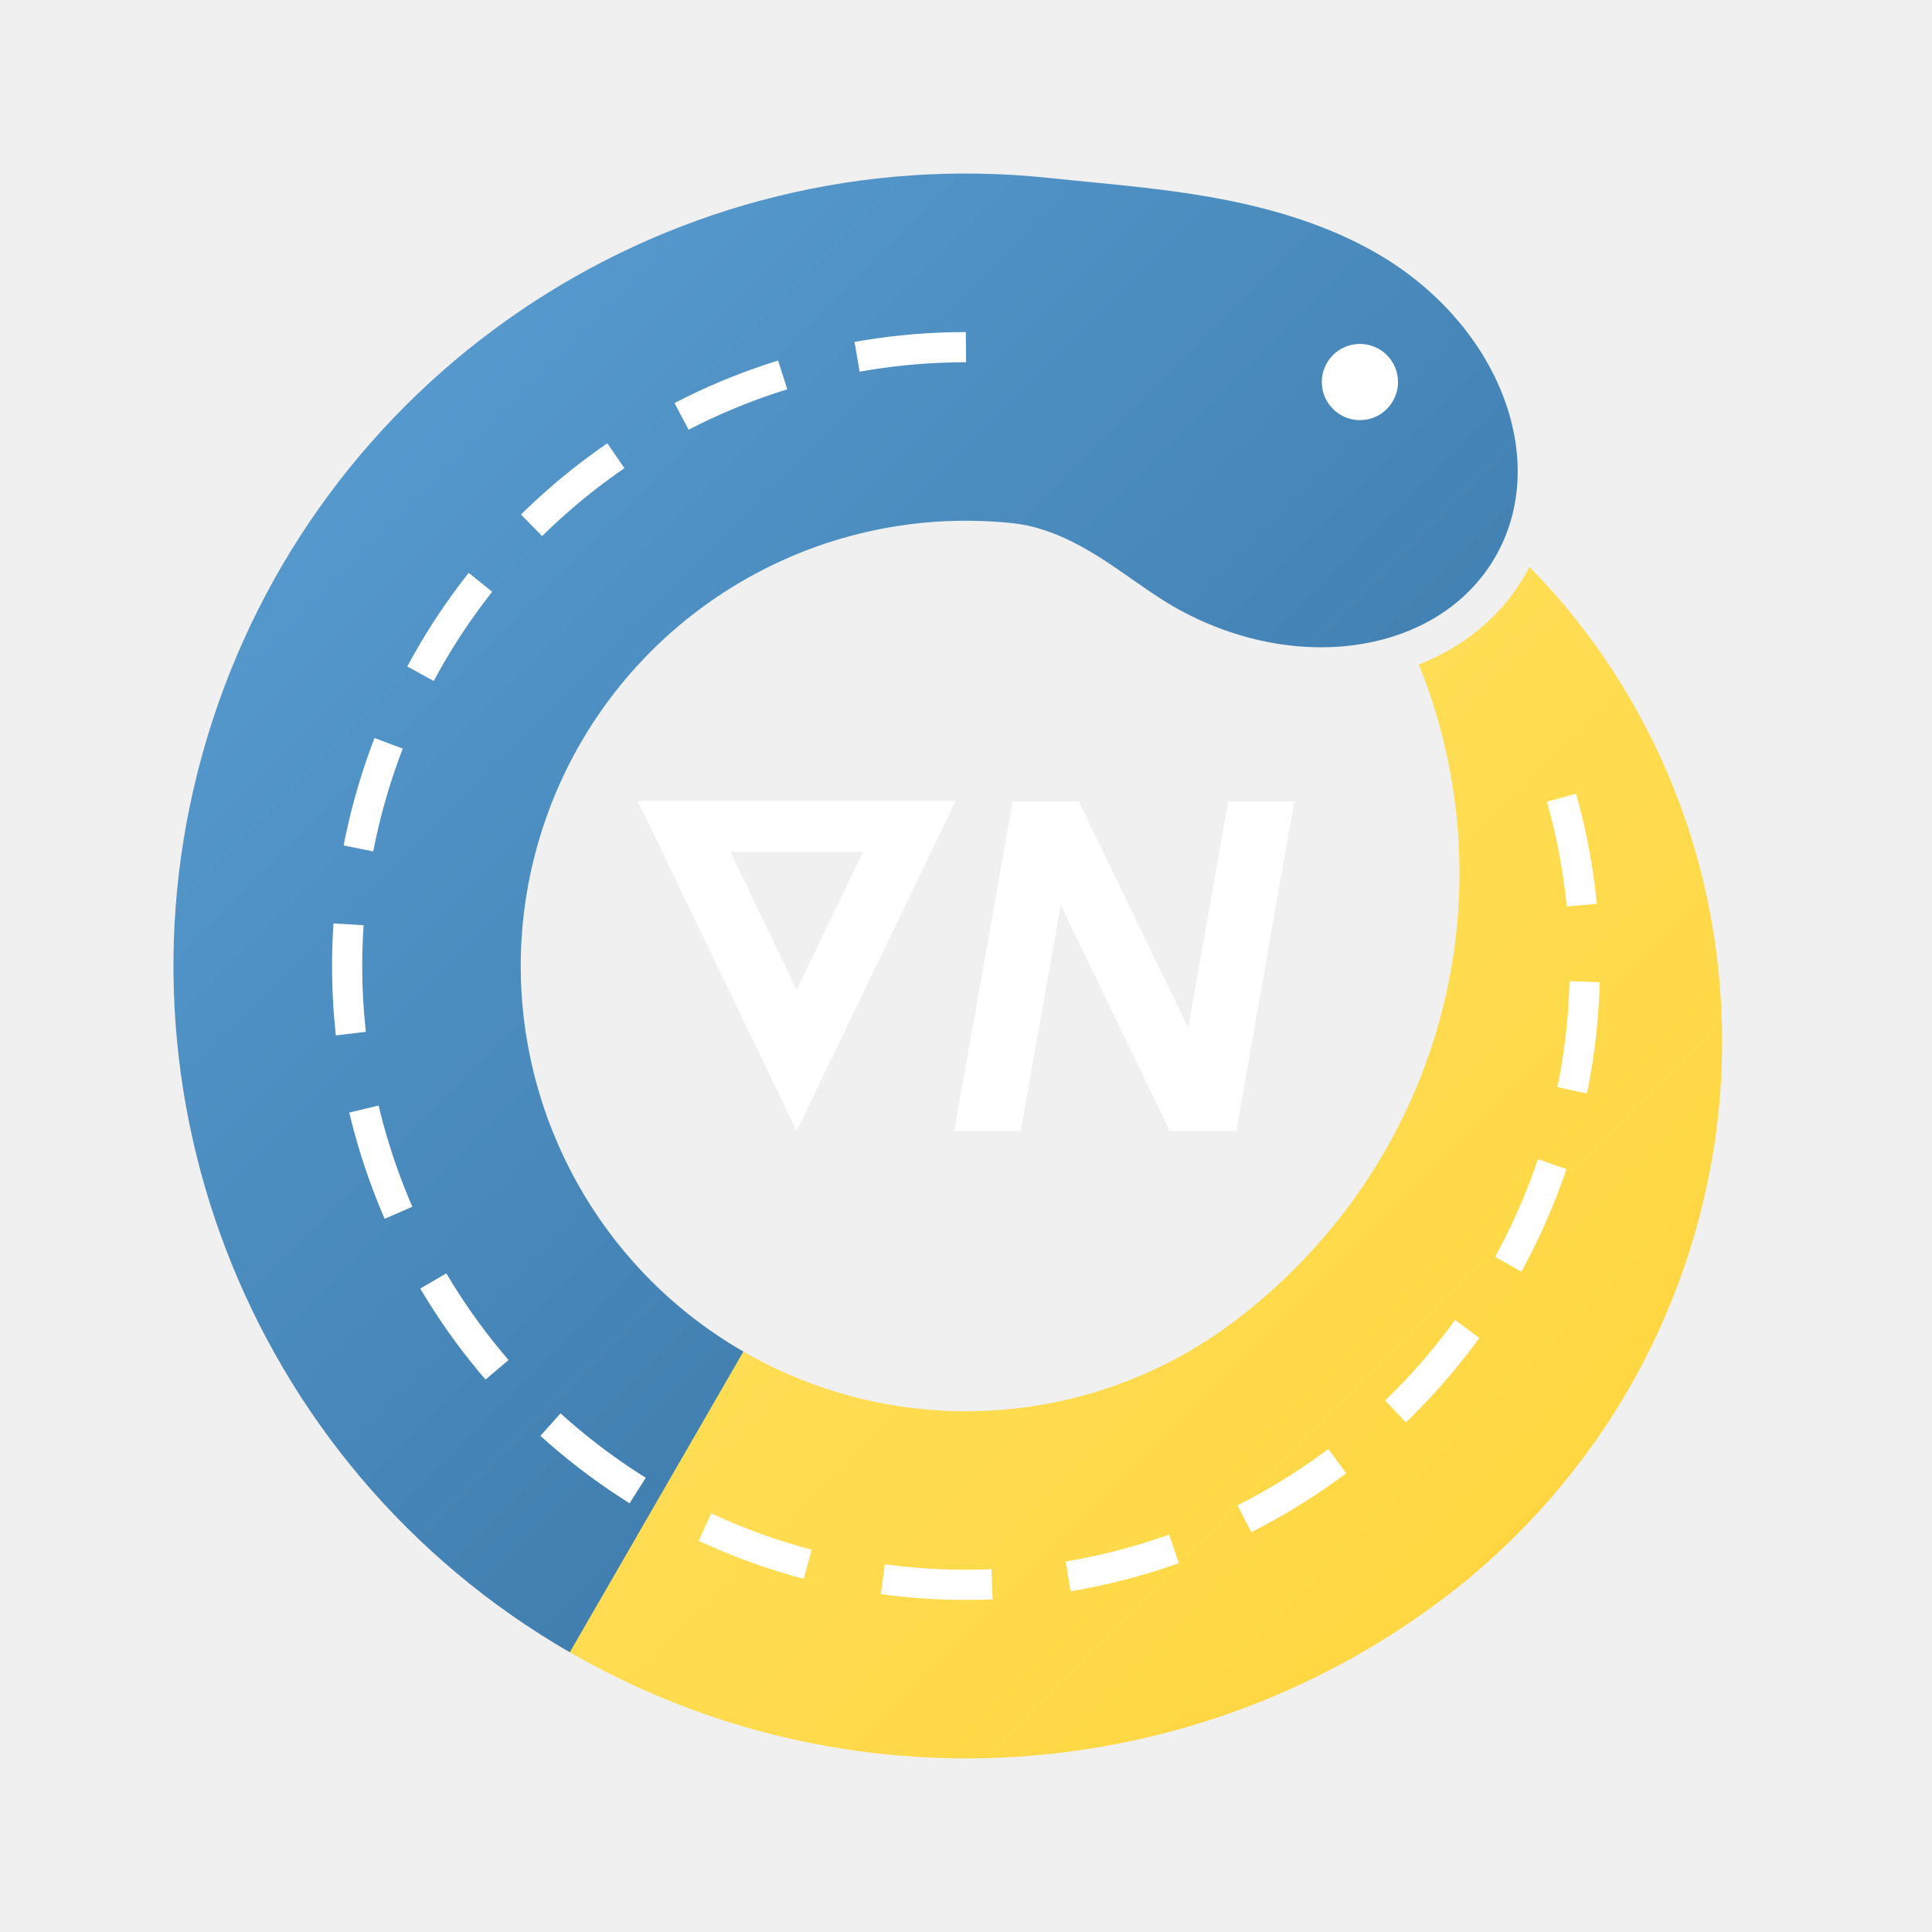
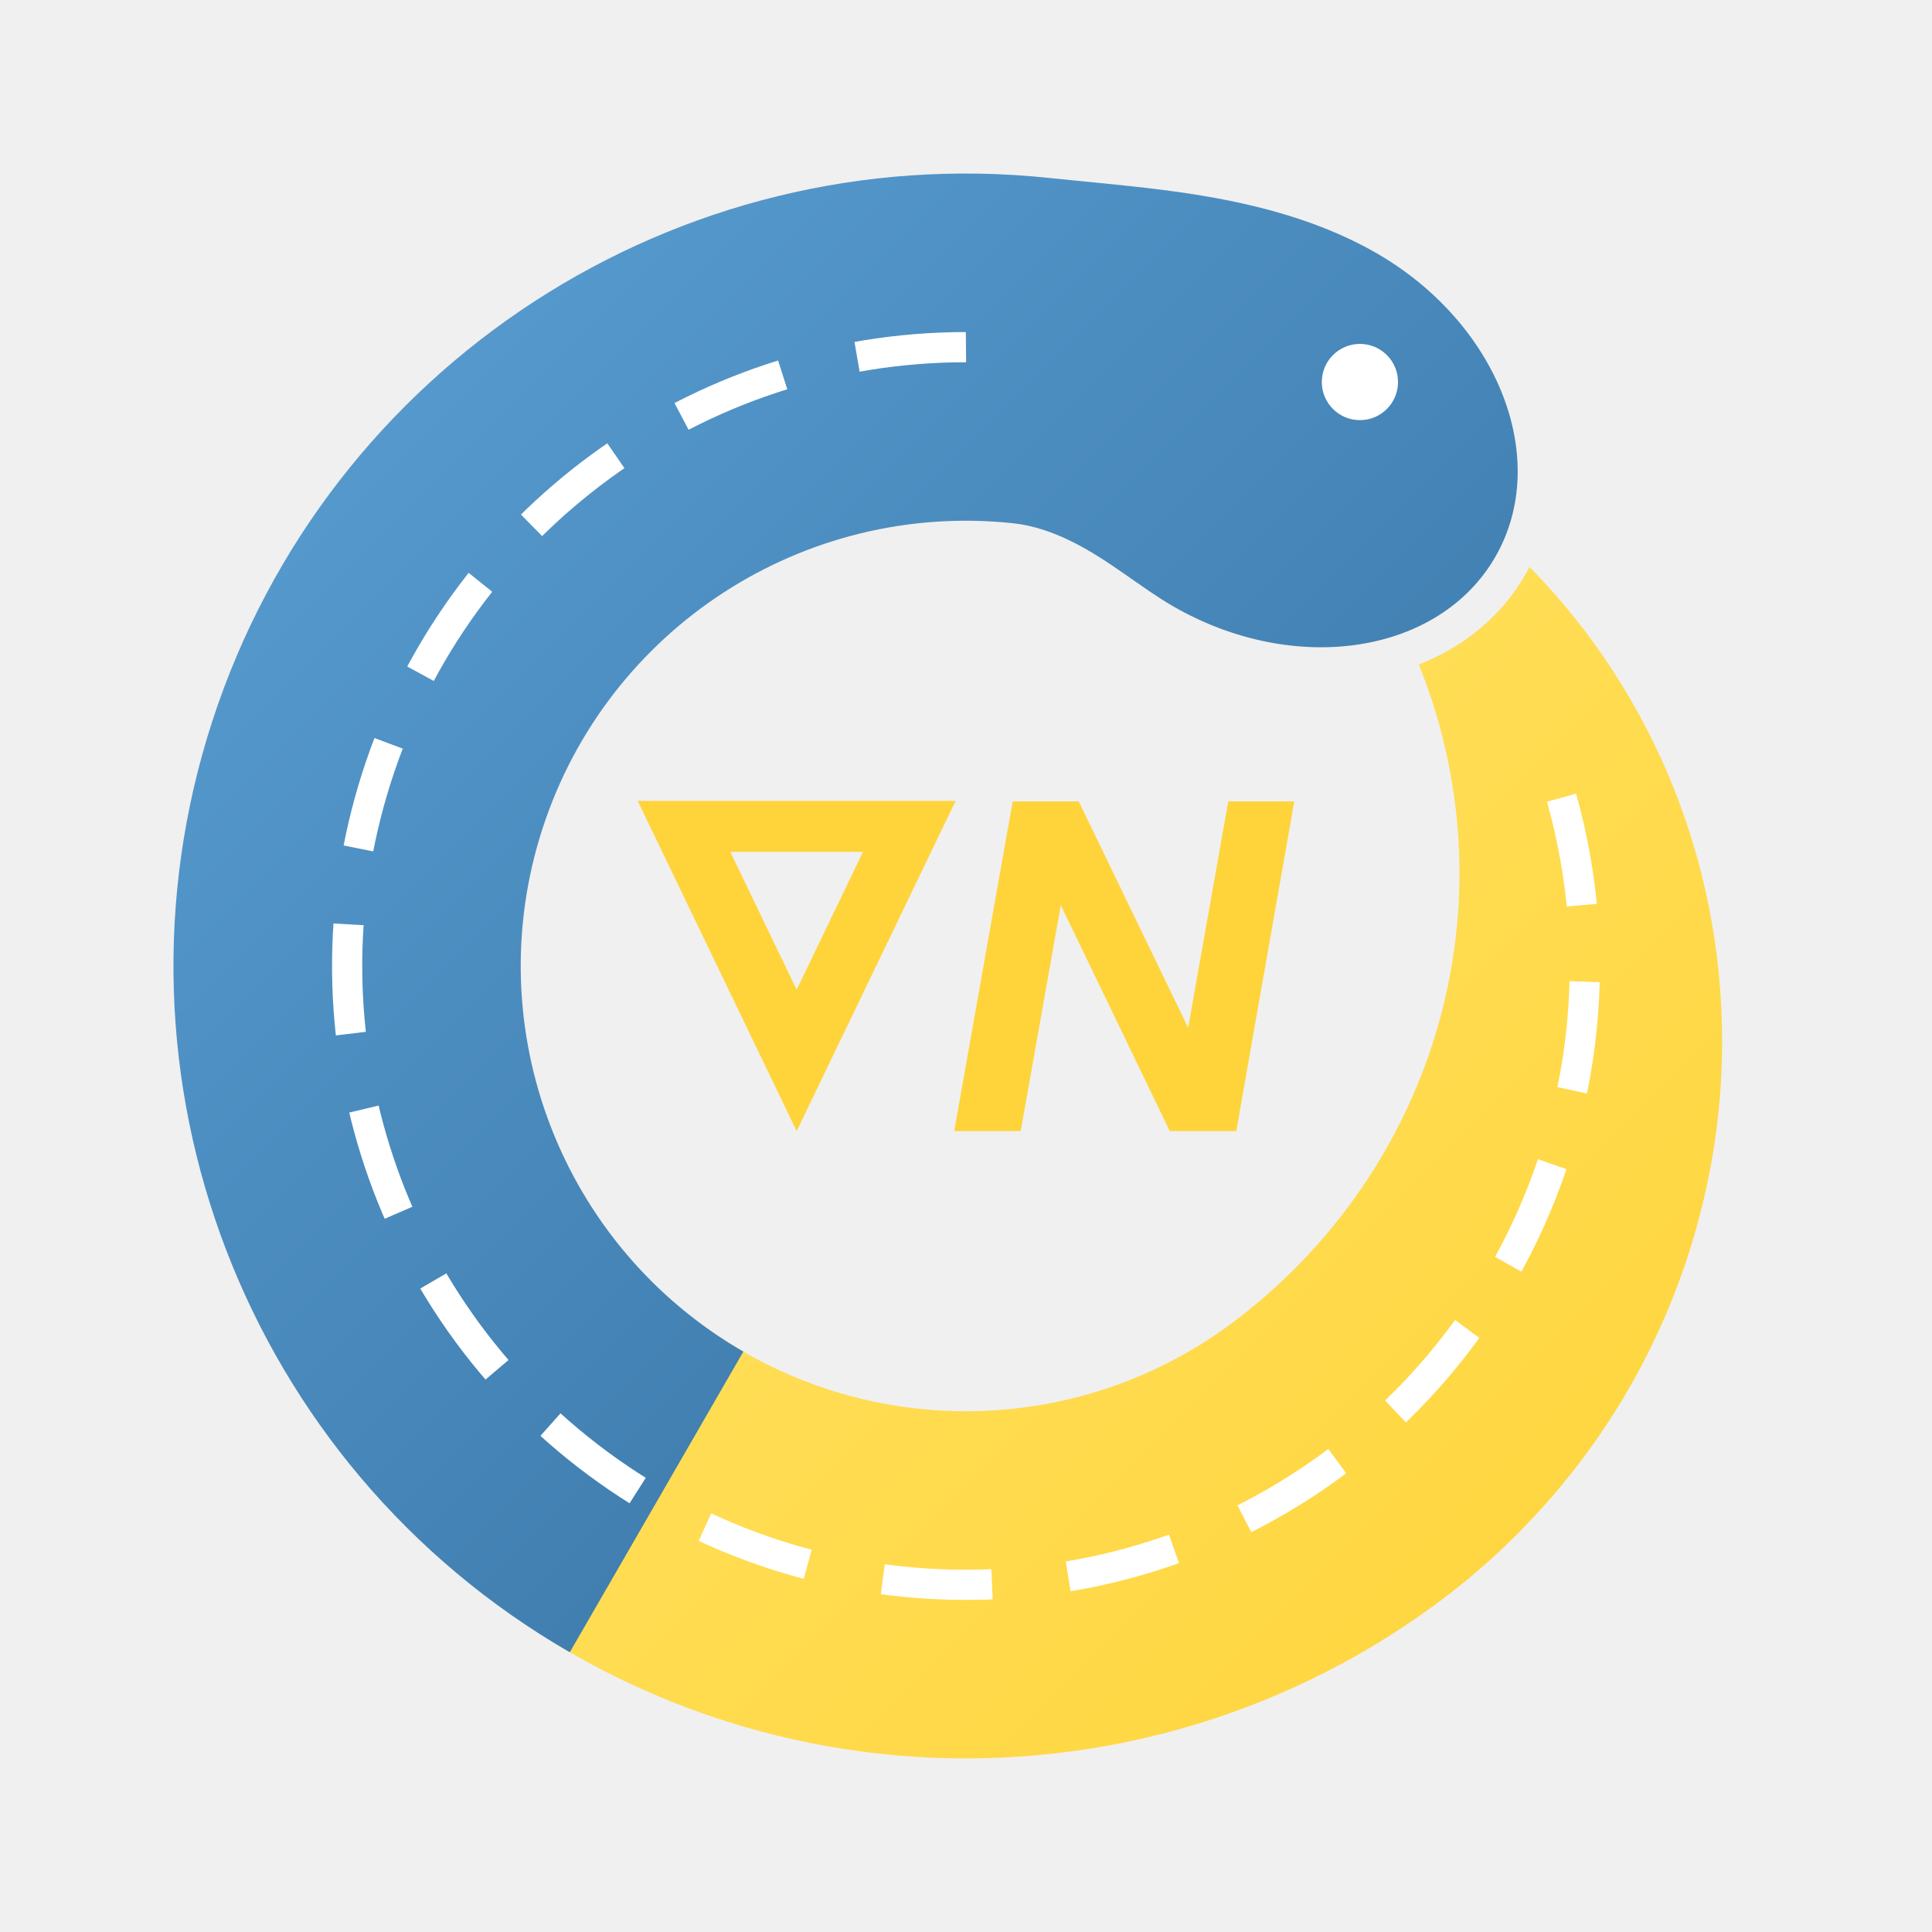
<svg xmlns="http://www.w3.org/2000/svg" width="512" height="512" viewBox="0 0 512 512" role="img">
  <defs>
    <linearGradient id="unsim-icon-transparent-dark-blue" gradientUnits="userSpaceOnUse" x1="60" y1="60" x2="452" y2="452">
      <stop offset="0" stop-color="#5A9FD4" />
      <stop offset="1" stop-color="#306998" />
    </linearGradient>
    <linearGradient id="unsim-icon-transparent-dark-yellow" gradientUnits="userSpaceOnUse" x1="60" y1="60" x2="452" y2="452">
      <stop offset="0" stop-color="#FFE873" />
      <stop offset="1" stop-color="#FFD43B" />
    </linearGradient>
    <clipPath id="unsim-icon-transparent-dark-bite">
      <path clip-rule="evenodd" d="M0 0H512V512H0Z M271.75 75.72 A76.50 63.00 30.00 1 0 404.25 152.22 A76.50 63.00 30.00 1 0 271.75 75.72Z" />
    </clipPath>
  </defs>
  <path fill="url(#unsim-icon-transparent-dark-yellow)" clip-path="url(#unsim-icon-transparent-dark-bite)" d="M146.28 435.05 A210.00 210.00 0 0 0 382.38 423.71 C402.87 408.27 420.10 388.54 432.60 366.35 C445.10 344.16 452.85 319.55 455.42 294.76 C457.98 269.98 455.38 245.06 448.24 222.10 C441.11 199.14 429.47 178.17 414.75 160.61 C400.04 143.06 382.28 128.93 363.20 118.79 A10.12 10.12 0 0 0 350.74 134.74 C363.24 149.28 372.48 165.66 378.40 182.46 C384.32 199.25 386.95 216.44 386.77 232.94 C386.60 249.45 383.64 265.27 378.56 279.82 C373.48 294.37 366.30 307.67 357.56 319.46 C348.82 331.25 338.53 341.56 327.01 350.24 A118.00 118.00 0 0 1 194.35 356.61 Z" />
  <path fill="url(#unsim-icon-transparent-dark-blue)" d="M151.00 437.87 A210.00 210.00 0 0 1 277.95 47.15 C287.67 48.17 297.44 48.99 307.31 50.23 C317.17 51.46 327.13 53.13 336.89 55.80 C346.65 58.46 356.21 62.13 365.00 67.21 A67.50 54.00 30.00 0 1 311.00 160.74 C306.57 158.18 302.38 155.14 297.98 152.09 C293.59 149.03 288.99 145.97 284.05 143.52 C279.10 141.06 273.80 139.22 268.33 138.65 A118.00 118.00 0 0 0 197.00 358.19 Z" />
  <path fill="none" stroke="#fff" stroke-width="8" stroke-dasharray="29.01 20.30" d="M413.82 211.41 C419.77 232.46 421.45 254.71 418.72 276.41 C416.00 298.12 408.88 319.26 397.92 338.19 C386.96 357.11 372.17 373.81 354.70 386.98 A164.00 164.00 0 1 1 256.00 92.00" />
  <circle cx="360.39" cy="101.24" r="10.1" fill="#fff" />
-   <g transform="translate(166.5 299.75) scale(0.125)" fill="#fff">
+   <g transform="translate(166.5 299.75) scale(0.125)" fill="#FFD43B">
    <path d="M20 -700H694L357 0Z M497.7 -592H216.3L357 -299.7Z" />
    <path d="M1289 0H1148L917 -479L832 0H691L815 -699H955L1187 -219L1272 -699H1412Z" />
  </g>
</svg>
